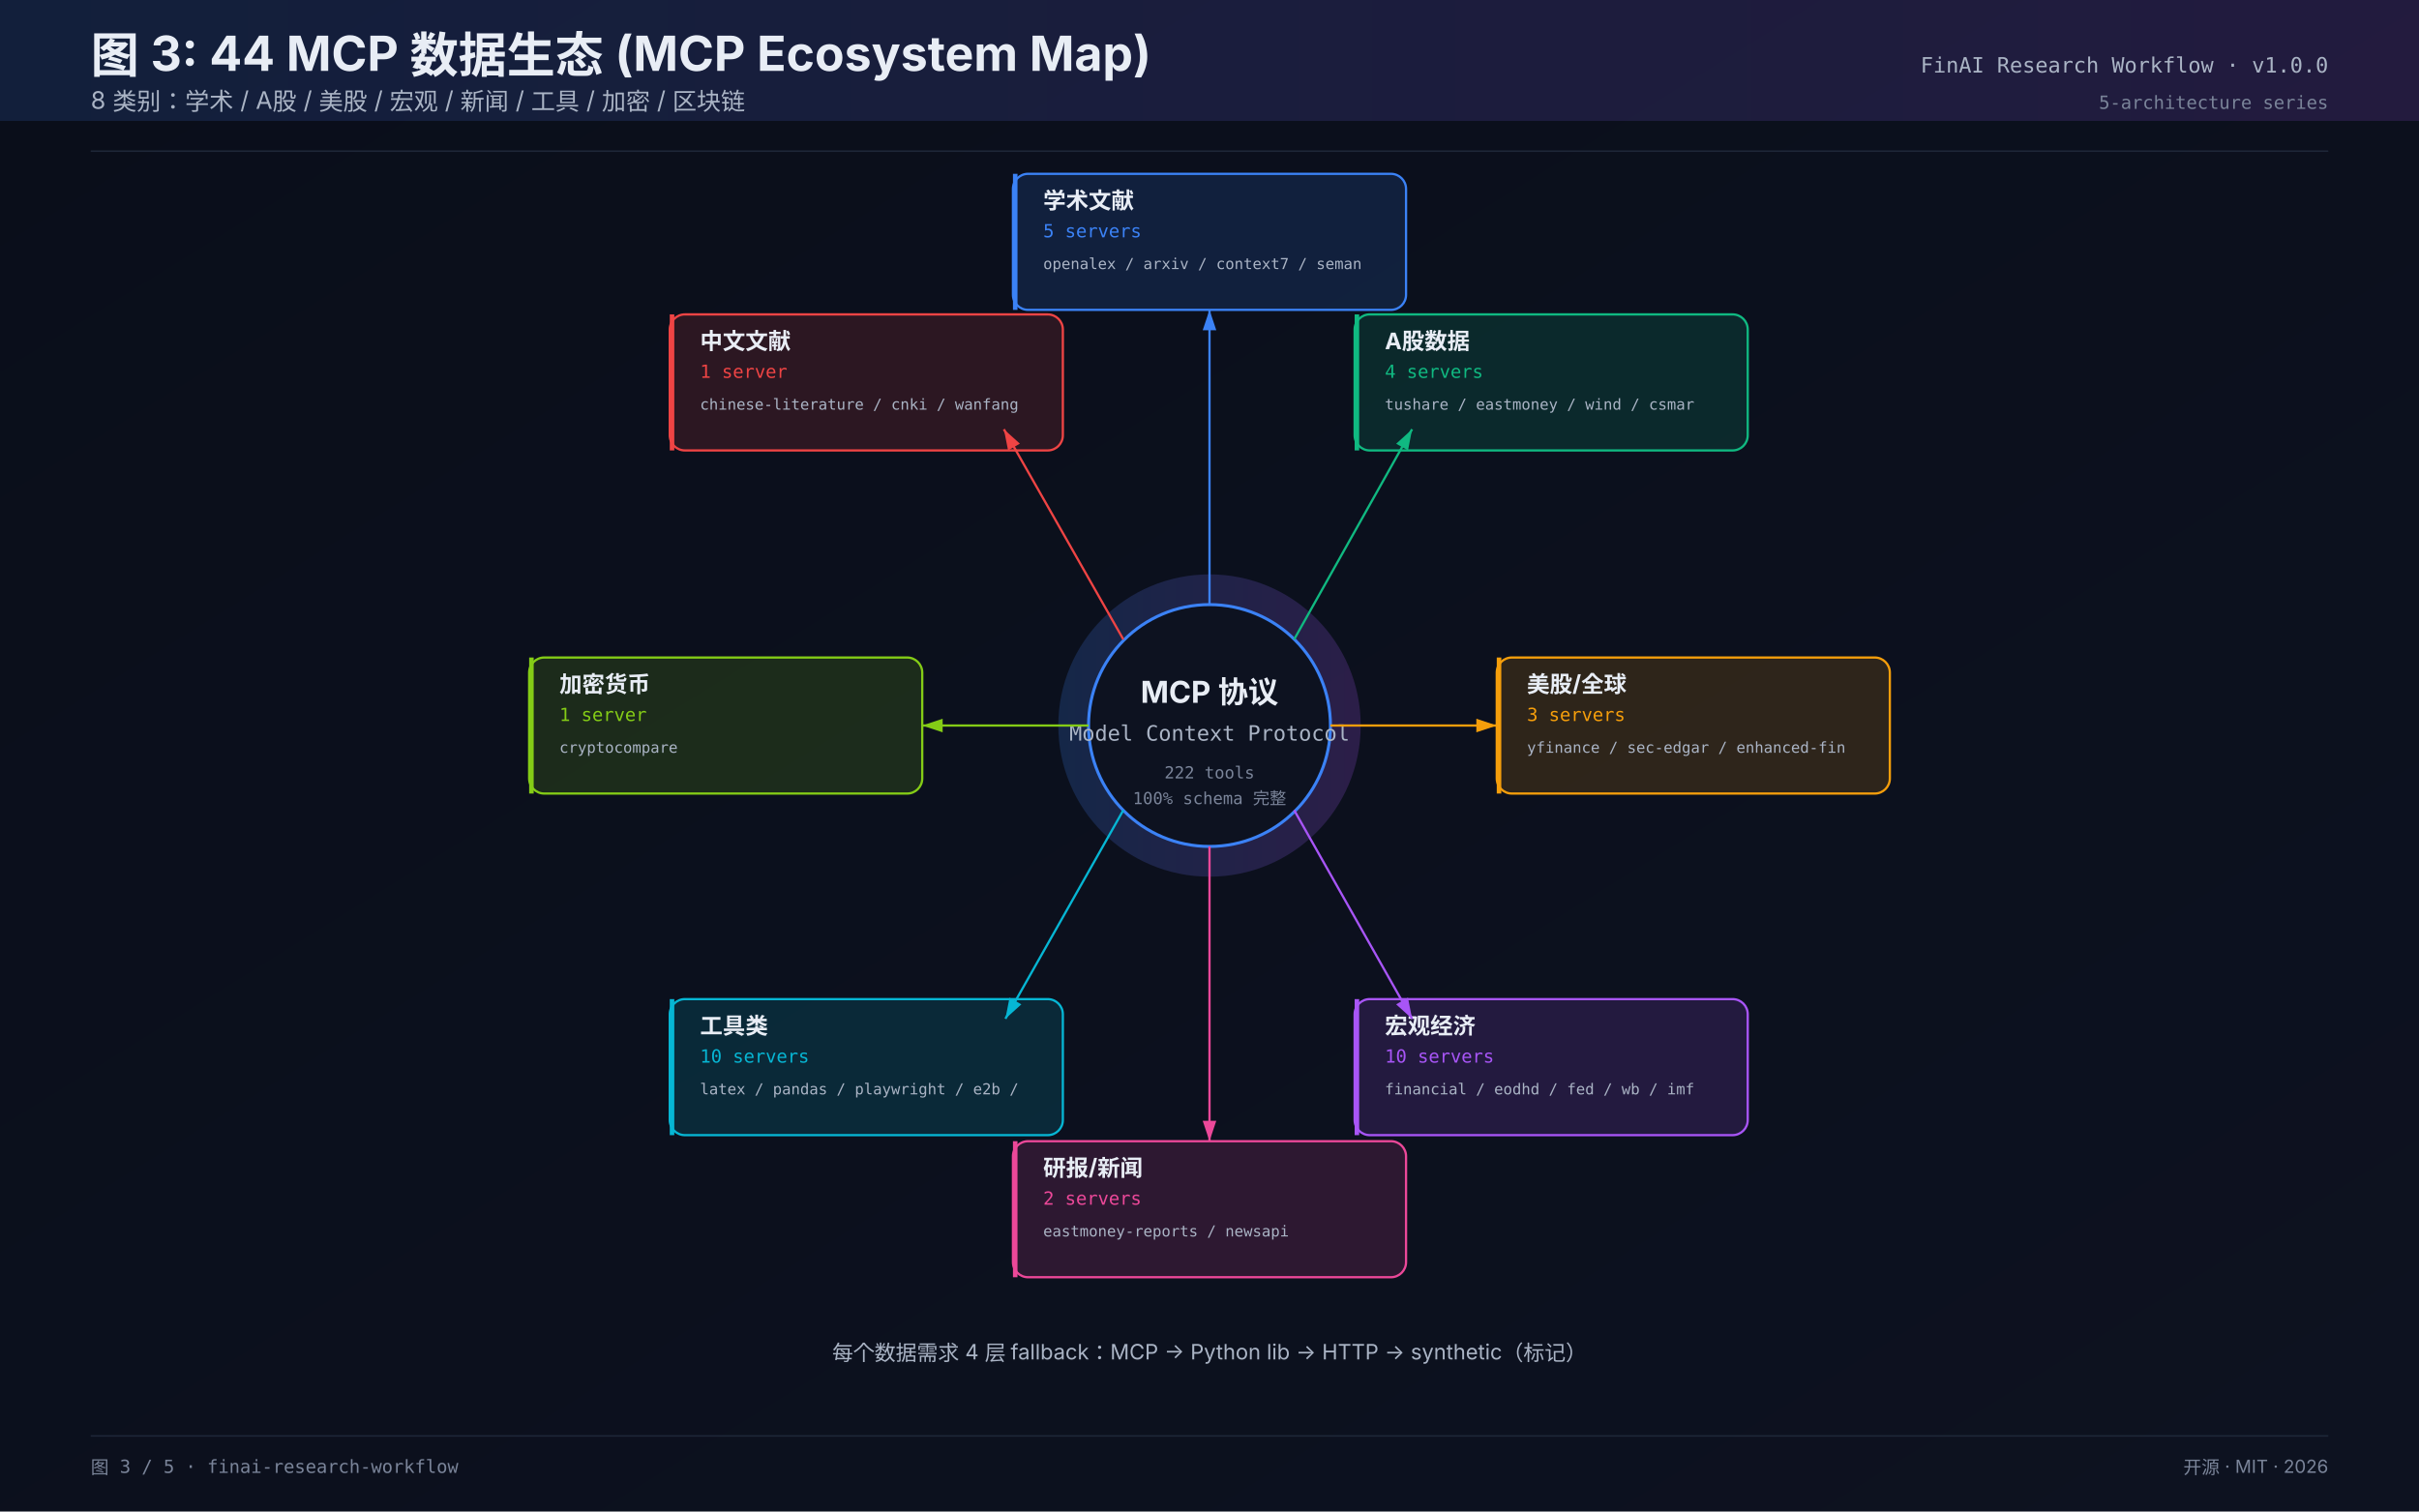
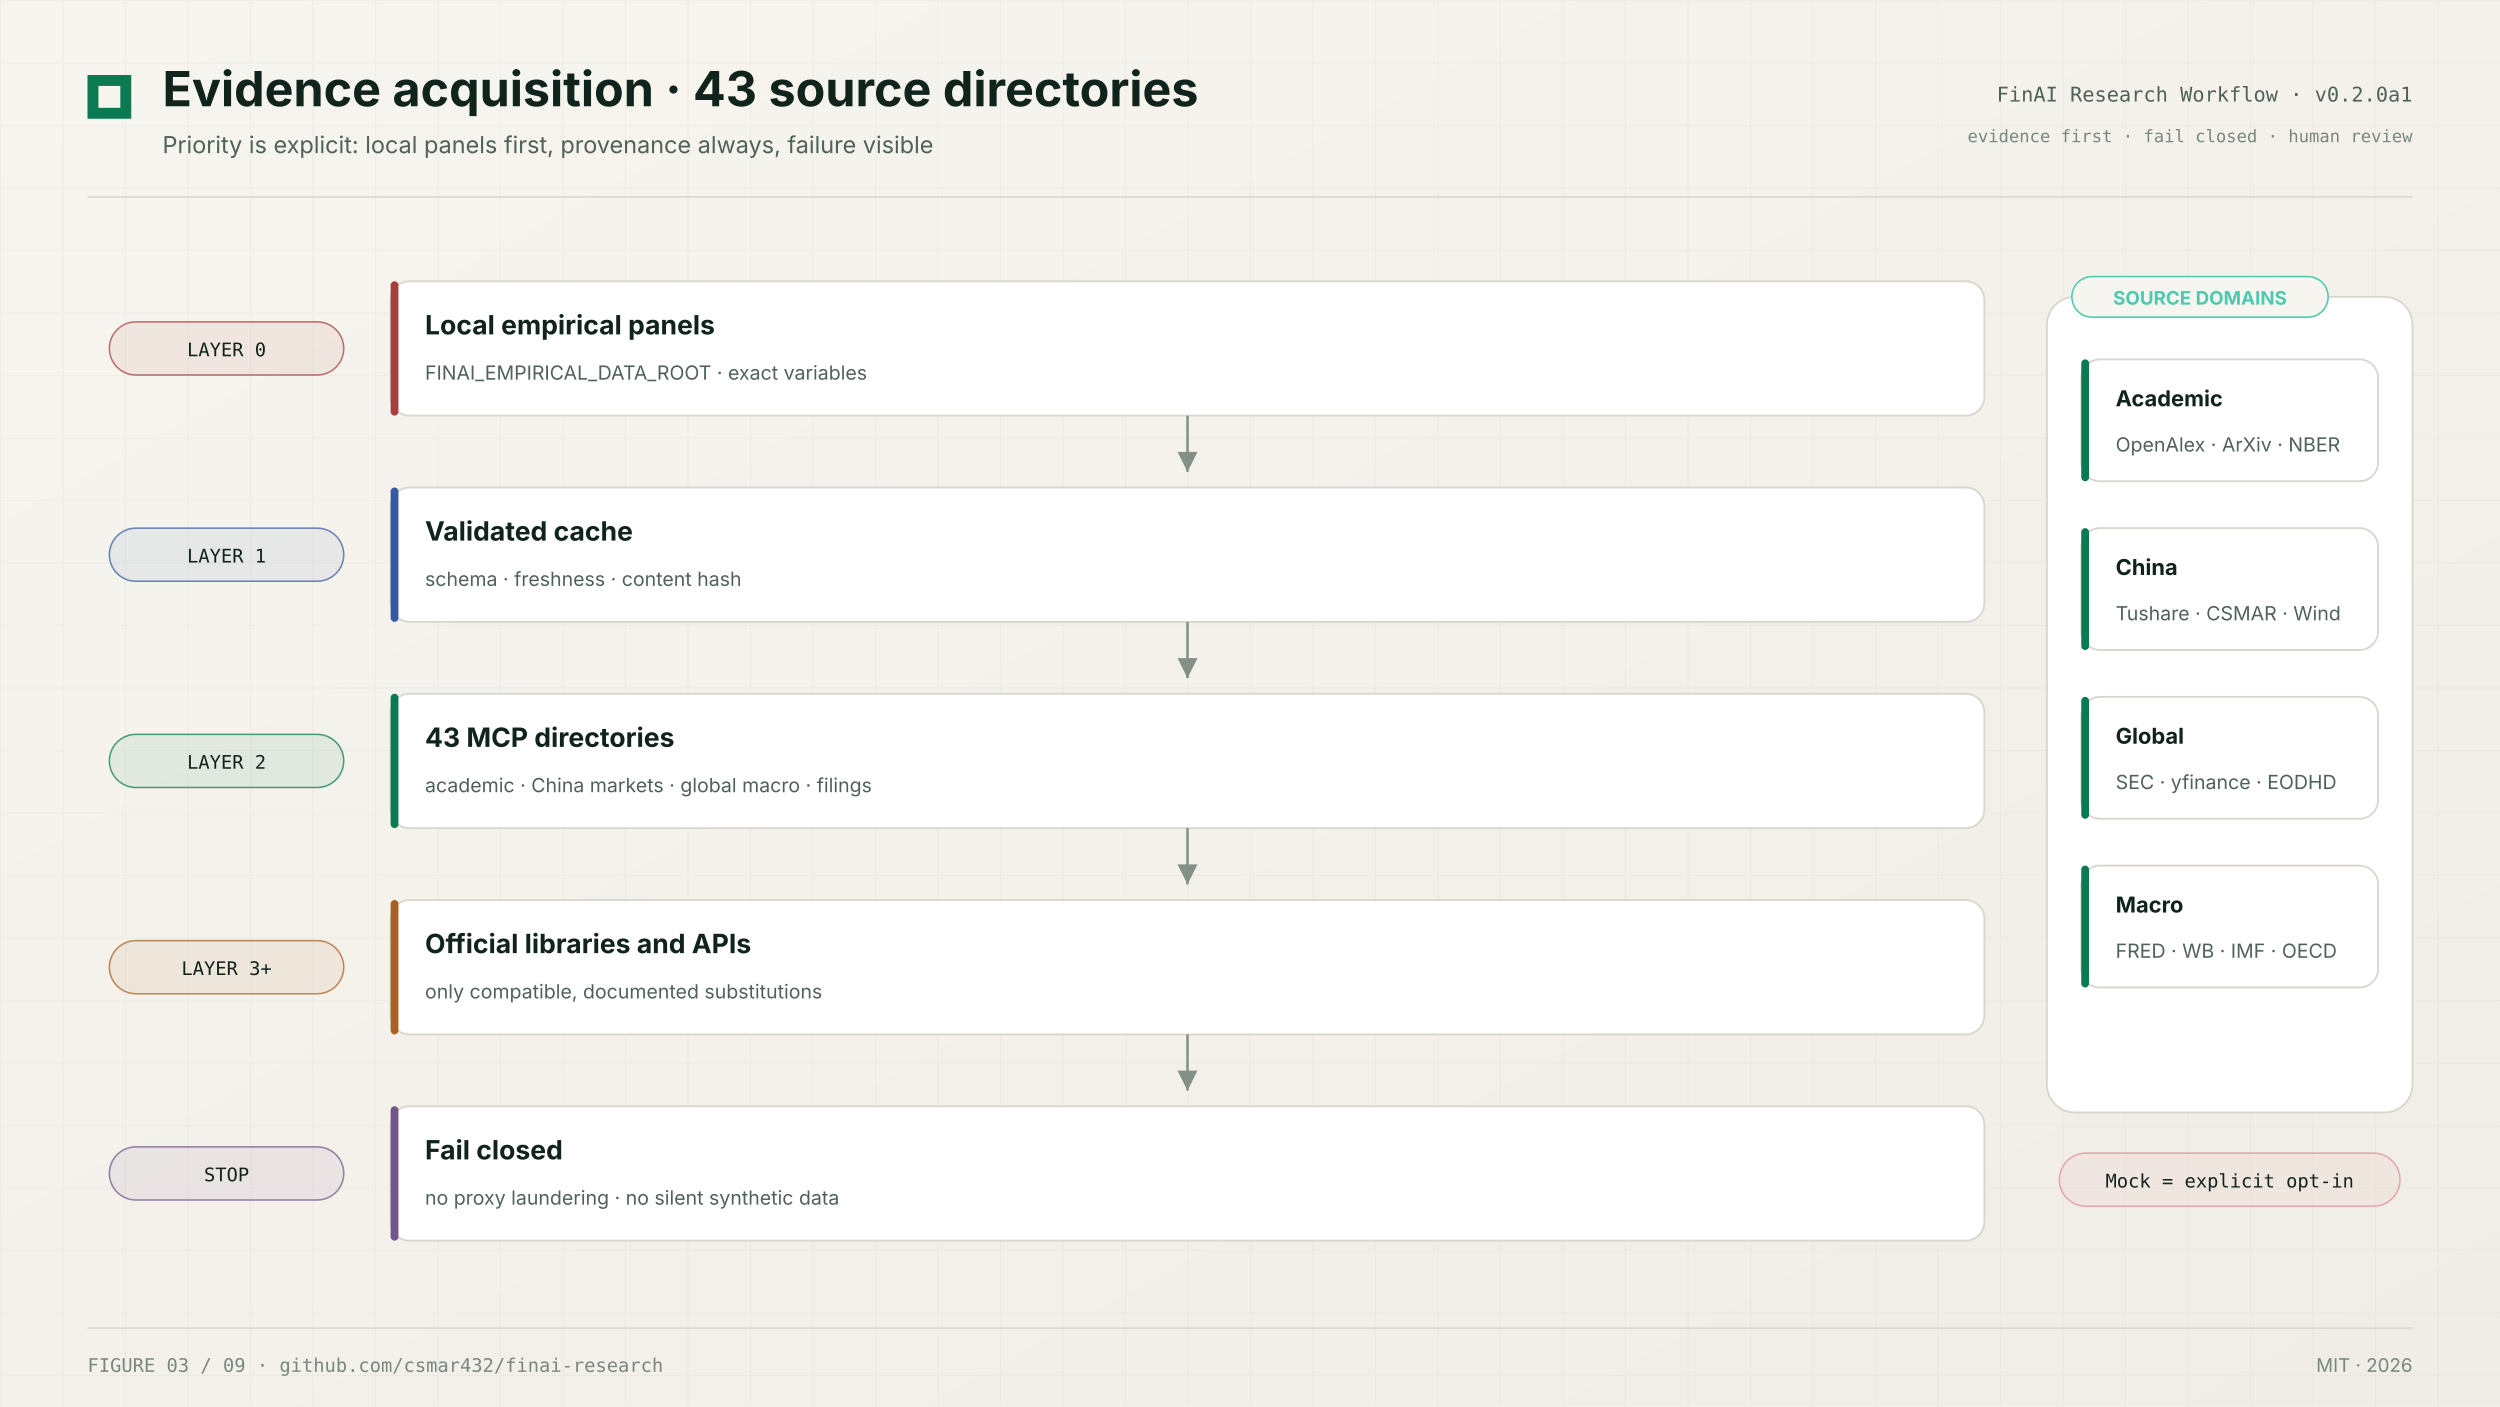
- <svg xmlns="http://www.w3.org/2000/svg" viewBox="0 0 1600 1000" font-family="'SF Pro Text', 'Segoe UI', system-ui, -apple-system, sans-serif">
+ <svg xmlns="http://www.w3.org/2000/svg" viewBox="0 0 1600 900" role="img">
  <defs>
    <linearGradient id="bgGrad" x1="0" y1="0" x2="1" y2="1">
-       <stop offset="0%" stop-color="#0a0e1a" />
-       <stop offset="100%" stop-color="#0d1220" />
+       <stop offset="0%" stop-color="#f7f5ef" />
+       <stop offset="100%" stop-color="#efede5" />
    </linearGradient>
-     <linearGradient id="hdrGrad" x1="0" y1="0" x2="1" y2="0">
-       <stop offset="0%" stop-color="#3b82f6" />
-       <stop offset="100%" stop-color="#a855f7" />
-     </linearGradient>
+     <pattern id="grid" width="40" height="40" patternUnits="userSpaceOnUse">
+       <path d="M 40 0 L 0 0 0 40" fill="none" stroke="#d8d6cd" stroke-width="1" opacity="0.30" />
+     </pattern>
  </defs>
  <rect width="100%" height="100%" fill="url(#bgGrad)" />
-   <rect x="0" y="0" width="1600" height="80" fill="url(#hdrGrad)" opacity="0.15" />
-   <text x="60" y="48" fill="#e8edf5" font-size="32" font-weight="700" font-family="'SF Pro Text', 'Segoe UI', system-ui, -apple-system, sans-serif">图 3: 44 MCP 数据生态 (MCP Ecosystem Map)</text>
-   <text x="60" y="72" fill="#aab4c5" font-size="16" font-family="'SF Pro Text', 'Segoe UI', system-ui, -apple-system, sans-serif">8 类别：学术 / A股 / 美股 / 宏观 / 新闻 / 工具 / 加密 / 区块链</text>
-   <text x="1540" y="48" fill="#aab4c5" font-size="14" text-anchor="end" font-family="'SF Mono', 'JetBrains Mono', 'Cascadia Code', monospace">FinAI Research Workflow · v1.0.0</text>
-   <text x="1540" y="72" fill="#7a8499" font-size="12" text-anchor="end" font-family="'SF Mono', 'JetBrains Mono', 'Cascadia Code', monospace">5-architecture series</text>
-   <line x1="60" y1="100" x2="1540" y2="100" stroke="#1e2738" stroke-width="1" />
+   <rect width="100%" height="100%" fill="url(#grid)" />
+   <path d="M56 48h28v28H56z M63 55v14h14V55z" fill="#0b7a53" fill-rule="evenodd" />
+   <text x="104" y="68" fill="#10231c" font-size="31" font-weight="720" font-family="'Inter', 'SF Pro Text', 'Segoe UI', system-ui, -apple-system, sans-serif">Evidence acquisition · 43 source directories</text>
+   <text x="104" y="98" fill="#4f6259" font-size="15" font-family="'Inter', 'SF Pro Text', 'Segoe UI', system-ui, -apple-system, sans-serif">Priority is explicit: local panels first, provenance always, failure visible</text>
+   <text x="1544" y="65" fill="#4f6259" font-size="13" text-anchor="end" font-family="'SF Mono', 'JetBrains Mono', 'Cascadia Code', monospace">FinAI Research Workflow · v0.2.0a1</text>
+   <text x="1544" y="91" fill="#77877f" font-size="11" text-anchor="end" font-family="'SF Mono', 'JetBrains Mono', 'Cascadia Code', monospace">evidence first · fail closed · human review</text>
+   <line x1="56" y1="126" x2="1544" y2="126" stroke="#d8d6cd" />
  <g>
-     <circle cx="800" cy="480" r="100" fill="url(#hdrGrad)" opacity="0.2" />
-     <circle cx="800" cy="480" r="80" fill="#0d1220" stroke="#3b82f6" stroke-width="2" />
-     <text x="800" y="465" fill="#e8edf5" font-size="20" font-weight="700" text-anchor="middle" font-family="'SF Pro Text', 'Segoe UI', system-ui, -apple-system, sans-serif">MCP 协议</text>
-     <text x="800" y="490" fill="#aab4c5" font-size="14" text-anchor="middle" font-family="'SF Mono', 'JetBrains Mono', 'Cascadia Code', monospace">Model Context Protocol</text>
-     <text x="800" y="515" fill="#7a8499" font-size="11" text-anchor="middle" font-family="'SF Mono', 'JetBrains Mono', 'Cascadia Code', monospace">222 tools</text>
-     <text x="800" y="532" fill="#7a8499" font-size="11" text-anchor="middle" font-family="'SF Mono', 'JetBrains Mono', 'Cascadia Code', monospace">100% schema 完整</text>
+     <rect x="70" y="206" width="150" height="34" rx="17" fill="#a63f3f" fill-opacity="0.08" stroke="#a63f3f" stroke-opacity="0.72" />
+     <text x="145.0" y="228" fill="#10231c" font-size="12" text-anchor="middle" font-family="'SF Mono', 'JetBrains Mono', 'Cascadia Code', monospace">LAYER 0</text>
  </g>
  <g>
-     <rect x="670" y="115" width="260" height="90" rx="10" fill="#3b82f6" fill-opacity="0.15" stroke="#3b82f6" stroke-width="1.5" />
-     <rect x="670" y="115" width="3" height="90" fill="#3b82f6" />
-     <text x="690" y="138" fill="#e8edf5" font-size="15" font-weight="700" font-family="'SF Pro Text', 'Segoe UI', system-ui, -apple-system, sans-serif">学术文献</text>
-     <text x="690" y="157" fill="#3b82f6" font-size="12" font-family="'SF Mono', 'JetBrains Mono', 'Cascadia Code', monospace">5 servers</text>
-     <text x="690" y="178" fill="#aab4c5" font-size="10" font-family="'SF Mono', 'JetBrains Mono', 'Cascadia Code', monospace">openalex / arxiv / context7 / seman</text>
+     <rect x="250" y="180" width="1020" height="86" rx="12" fill="#ffffff" stroke="#d8d6cd" stroke-width="1.2" />
+     <rect x="250" y="180" width="5" height="86" rx="2.5" fill="#a63f3f" />
+     <text x="272" y="214.0" fill="#10231c" font-size="17" font-weight="680" font-family="'Inter', 'SF Pro Text', 'Segoe UI', system-ui, -apple-system, sans-serif">Local empirical panels</text>
+     <text x="272" y="243.0" fill="#4f6259" font-size="12.5" font-family="'Inter', 'SF Pro Text', 'Segoe UI', system-ui, -apple-system, sans-serif">FINAI_EMPIRICAL_DATA_ROOT · exact variables</text>
  </g>
  <g>
    <defs>
-       <marker id="ah_800_400" markerWidth="10" markerHeight="10" refX="9" refY="3" orient="auto">
-         <path d="M0,0 L0,6 L9,3 z" fill="#3b82f6" />
+       <marker id="arrowm760-266-760-302" markerWidth="9" markerHeight="8" refX="8" refY="4" orient="auto">
+         <path d="M0,0 L0,8 L8,4 z" fill="#829087" />
      </marker>
    </defs>
-     <line x1="800" y1="400" x2="800" y2="205" stroke="#3b82f6" stroke-width="1.5" marker-end="url(#ah_800_400)" />
+     <line x1="760" y1="266" x2="760" y2="302" stroke="#829087" stroke-width="1.6" marker-end="url(#arrowm760-266-760-302)" />
  </g>
  <g>
-     <rect x="896" y="208" width="260" height="90" rx="10" fill="#10b981" fill-opacity="0.15" stroke="#10b981" stroke-width="1.5" />
-     <rect x="896" y="208" width="3" height="90" fill="#10b981" />
-     <text x="916" y="231" fill="#e8edf5" font-size="15" font-weight="700" font-family="'SF Pro Text', 'Segoe UI', system-ui, -apple-system, sans-serif">A股数据</text>
-     <text x="916" y="250" fill="#10b981" font-size="12" font-family="'SF Mono', 'JetBrains Mono', 'Cascadia Code', monospace">4 servers</text>
-     <text x="916" y="271" fill="#aab4c5" font-size="10" font-family="'SF Mono', 'JetBrains Mono', 'Cascadia Code', monospace">tushare / eastmoney / wind / csmar</text>
+     <rect x="70" y="338" width="150" height="34" rx="17" fill="#3659a2" fill-opacity="0.08" stroke="#3659a2" stroke-opacity="0.72" />
+     <text x="145.0" y="360" fill="#10231c" font-size="12" text-anchor="middle" font-family="'SF Mono', 'JetBrains Mono', 'Cascadia Code', monospace">LAYER 1</text>
+   </g>
+   <g>
+     <rect x="250" y="312" width="1020" height="86" rx="12" fill="#ffffff" stroke="#d8d6cd" stroke-width="1.2" />
+     <rect x="250" y="312" width="5" height="86" rx="2.5" fill="#3659a2" />
+     <text x="272" y="346.0" fill="#10231c" font-size="17" font-weight="680" font-family="'Inter', 'SF Pro Text', 'Segoe UI', system-ui, -apple-system, sans-serif">Validated cache</text>
+     <text x="272" y="375.0" fill="#4f6259" font-size="12.5" font-family="'Inter', 'SF Pro Text', 'Segoe UI', system-ui, -apple-system, sans-serif">schema · freshness · content hash</text>
  </g>
  <g>
    <defs>
-       <marker id="ah_856_423" markerWidth="10" markerHeight="10" refX="9" refY="3" orient="auto">
-         <path d="M0,0 L0,6 L9,3 z" fill="#10b981" />
+       <marker id="arrowm760-398-760-434" markerWidth="9" markerHeight="8" refX="8" refY="4" orient="auto">
+         <path d="M0,0 L0,8 L8,4 z" fill="#829087" />
      </marker>
    </defs>
-     <line x1="856" y1="423" x2="934" y2="284" stroke="#10b981" stroke-width="1.5" marker-end="url(#ah_856_423)" />
+     <line x1="760" y1="398" x2="760" y2="434" stroke="#829087" stroke-width="1.6" marker-end="url(#arrowm760-398-760-434)" />
  </g>
  <g>
-     <rect x="990" y="435" width="260" height="90" rx="10" fill="#f59e0b" fill-opacity="0.15" stroke="#f59e0b" stroke-width="1.5" />
-     <rect x="990" y="435" width="3" height="90" fill="#f59e0b" />
-     <text x="1010" y="458" fill="#e8edf5" font-size="15" font-weight="700" font-family="'SF Pro Text', 'Segoe UI', system-ui, -apple-system, sans-serif">美股/全球</text>
-     <text x="1010" y="477" fill="#f59e0b" font-size="12" font-family="'SF Mono', 'JetBrains Mono', 'Cascadia Code', monospace">3 servers</text>
-     <text x="1010" y="498" fill="#aab4c5" font-size="10" font-family="'SF Mono', 'JetBrains Mono', 'Cascadia Code', monospace">yfinance / sec-edgar / enhanced-fin</text>
+     <rect x="70" y="470" width="150" height="34" rx="17" fill="#0b7a53" fill-opacity="0.08" stroke="#0b7a53" stroke-opacity="0.72" />
+     <text x="145.0" y="492" fill="#10231c" font-size="12" text-anchor="middle" font-family="'SF Mono', 'JetBrains Mono', 'Cascadia Code', monospace">LAYER 2</text>
+   </g>
+   <g>
+     <rect x="250" y="444" width="1020" height="86" rx="12" fill="#ffffff" stroke="#d8d6cd" stroke-width="1.2" />
+     <rect x="250" y="444" width="5" height="86" rx="2.5" fill="#0b7a53" />
+     <text x="272" y="478.0" fill="#10231c" font-size="17" font-weight="680" font-family="'Inter', 'SF Pro Text', 'Segoe UI', system-ui, -apple-system, sans-serif">43 MCP directories</text>
+     <text x="272" y="507.0" fill="#4f6259" font-size="12.5" font-family="'Inter', 'SF Pro Text', 'Segoe UI', system-ui, -apple-system, sans-serif">academic · China markets · global macro · filings</text>
  </g>
  <g>
    <defs>
-       <marker id="ah_880_480" markerWidth="10" markerHeight="10" refX="9" refY="3" orient="auto">
-         <path d="M0,0 L0,6 L9,3 z" fill="#f59e0b" />
+       <marker id="arrowm760-530-760-566" markerWidth="9" markerHeight="8" refX="8" refY="4" orient="auto">
+         <path d="M0,0 L0,8 L8,4 z" fill="#829087" />
      </marker>
    </defs>
-     <line x1="880" y1="480" x2="990" y2="480" stroke="#f59e0b" stroke-width="1.5" marker-end="url(#ah_880_480)" />
+     <line x1="760" y1="530" x2="760" y2="566" stroke="#829087" stroke-width="1.6" marker-end="url(#arrowm760-530-760-566)" />
  </g>
  <g>
-     <rect x="896" y="661" width="260" height="90" rx="10" fill="#a855f7" fill-opacity="0.15" stroke="#a855f7" stroke-width="1.5" />
-     <rect x="896" y="661" width="3" height="90" fill="#a855f7" />
-     <text x="916" y="684" fill="#e8edf5" font-size="15" font-weight="700" font-family="'SF Pro Text', 'Segoe UI', system-ui, -apple-system, sans-serif">宏观经济</text>
-     <text x="916" y="703" fill="#a855f7" font-size="12" font-family="'SF Mono', 'JetBrains Mono', 'Cascadia Code', monospace">10 servers</text>
-     <text x="916" y="724" fill="#aab4c5" font-size="10" font-family="'SF Mono', 'JetBrains Mono', 'Cascadia Code', monospace">financial / eodhd / fed / wb / imf </text>
+     <rect x="70" y="602" width="150" height="34" rx="17" fill="#a96024" fill-opacity="0.08" stroke="#a96024" stroke-opacity="0.72" />
+     <text x="145.0" y="624" fill="#10231c" font-size="12" text-anchor="middle" font-family="'SF Mono', 'JetBrains Mono', 'Cascadia Code', monospace">LAYER 3+</text>
+   </g>
+   <g>
+     <rect x="250" y="576" width="1020" height="86" rx="12" fill="#ffffff" stroke="#d8d6cd" stroke-width="1.2" />
+     <rect x="250" y="576" width="5" height="86" rx="2.5" fill="#a96024" />
+     <text x="272" y="610.0" fill="#10231c" font-size="17" font-weight="680" font-family="'Inter', 'SF Pro Text', 'Segoe UI', system-ui, -apple-system, sans-serif">Official libraries and APIs</text>
+     <text x="272" y="639.0" fill="#4f6259" font-size="12.5" font-family="'Inter', 'SF Pro Text', 'Segoe UI', system-ui, -apple-system, sans-serif">only compatible, documented substitutions</text>
  </g>
  <g>
    <defs>
-       <marker id="ah_856_536" markerWidth="10" markerHeight="10" refX="9" refY="3" orient="auto">
-         <path d="M0,0 L0,6 L9,3 z" fill="#a855f7" />
+       <marker id="arrowm760-662-760-698" markerWidth="9" markerHeight="8" refX="8" refY="4" orient="auto">
+         <path d="M0,0 L0,8 L8,4 z" fill="#829087" />
      </marker>
    </defs>
-     <line x1="856" y1="536" x2="934" y2="674" stroke="#a855f7" stroke-width="1.5" marker-end="url(#ah_856_536)" />
+     <line x1="760" y1="662" x2="760" y2="698" stroke="#829087" stroke-width="1.6" marker-end="url(#arrowm760-662-760-698)" />
  </g>
  <g>
-     <rect x="670" y="755" width="260" height="90" rx="10" fill="#ec4899" fill-opacity="0.15" stroke="#ec4899" stroke-width="1.5" />
-     <rect x="670" y="755" width="3" height="90" fill="#ec4899" />
-     <text x="690" y="778" fill="#e8edf5" font-size="15" font-weight="700" font-family="'SF Pro Text', 'Segoe UI', system-ui, -apple-system, sans-serif">研报/新闻</text>
-     <text x="690" y="797" fill="#ec4899" font-size="12" font-family="'SF Mono', 'JetBrains Mono', 'Cascadia Code', monospace">2 servers</text>
-     <text x="690" y="818" fill="#aab4c5" font-size="10" font-family="'SF Mono', 'JetBrains Mono', 'Cascadia Code', monospace">eastmoney-reports / newsapi</text>
+     <rect x="70" y="734" width="150" height="34" rx="17" fill="#71558b" fill-opacity="0.08" stroke="#71558b" stroke-opacity="0.72" />
+     <text x="145.0" y="756" fill="#10231c" font-size="12" text-anchor="middle" font-family="'SF Mono', 'JetBrains Mono', 'Cascadia Code', monospace">STOP</text>
  </g>
  <g>
-     <defs>
-       <marker id="ah_800_560" markerWidth="10" markerHeight="10" refX="9" refY="3" orient="auto">
-         <path d="M0,0 L0,6 L9,3 z" fill="#ec4899" />
-       </marker>
-     </defs>
-     <line x1="800" y1="560" x2="800" y2="755" stroke="#ec4899" stroke-width="1.5" marker-end="url(#ah_800_560)" />
+     <rect x="250" y="708" width="1020" height="86" rx="12" fill="#ffffff" stroke="#d8d6cd" stroke-width="1.2" />
+     <rect x="250" y="708" width="5" height="86" rx="2.5" fill="#71558b" />
+     <text x="272" y="742.0" fill="#10231c" font-size="17" font-weight="680" font-family="'Inter', 'SF Pro Text', 'Segoe UI', system-ui, -apple-system, sans-serif">Fail closed</text>
+     <text x="272" y="771.0" fill="#4f6259" font-size="12.5" font-family="'Inter', 'SF Pro Text', 'Segoe UI', system-ui, -apple-system, sans-serif">no proxy laundering · no silent synthetic data</text>
  </g>
  <g>
-     <rect x="443" y="661" width="260" height="90" rx="10" fill="#06b6d4" fill-opacity="0.15" stroke="#06b6d4" stroke-width="1.5" />
-     <rect x="443" y="661" width="3" height="90" fill="#06b6d4" />
-     <text x="463" y="684" fill="#e8edf5" font-size="15" font-weight="700" font-family="'SF Pro Text', 'Segoe UI', system-ui, -apple-system, sans-serif">工具类</text>
-     <text x="463" y="703" fill="#06b6d4" font-size="12" font-family="'SF Mono', 'JetBrains Mono', 'Cascadia Code', monospace">10 servers</text>
-     <text x="463" y="724" fill="#aab4c5" font-size="10" font-family="'SF Mono', 'JetBrains Mono', 'Cascadia Code', monospace">latex / pandas / playwright / e2b /</text>
+     <rect x="1310" y="190" width="234" height="522" rx="18" fill="#ffffff" stroke="#d8d6cd" stroke-width="1.2" />
+     <rect x="1326" y="177" width="164" height="26" rx="13" fill="#f7f5ef" stroke="#4cc9b0" />
+     <text x="1408.0" y="195" fill="#4cc9b0" font-size="12" font-weight="700" text-anchor="middle" font-family="'Inter', 'SF Pro Text', 'Segoe UI', system-ui, -apple-system, sans-serif">SOURCE DOMAINS</text>
  </g>
  <g>
-     <defs>
-       <marker id="ah_743_536" markerWidth="10" markerHeight="10" refX="9" refY="3" orient="auto">
-         <path d="M0,0 L0,6 L9,3 z" fill="#06b6d4" />
-       </marker>
-     </defs>
-     <line x1="743" y1="536" x2="665" y2="674" stroke="#06b6d4" stroke-width="1.5" marker-end="url(#ah_743_536)" />
+     <rect x="1332" y="230" width="190" height="78" rx="12" fill="#ffffff" stroke="#d8d6cd" stroke-width="1.2" />
+     <rect x="1332" y="230" width="5" height="78" rx="2.5" fill="#0b7a53" />
+     <text x="1354" y="260.0" fill="#10231c" font-size="14" font-weight="680" font-family="'Inter', 'SF Pro Text', 'Segoe UI', system-ui, -apple-system, sans-serif">Academic</text>
+     <text x="1354" y="289.0" fill="#4f6259" font-size="12.5" font-family="'Inter', 'SF Pro Text', 'Segoe UI', system-ui, -apple-system, sans-serif">OpenAlex · ArXiv · NBER</text>
  </g>
  <g>
-     <rect x="350" y="435" width="260" height="90" rx="10" fill="#84cc16" fill-opacity="0.15" stroke="#84cc16" stroke-width="1.5" />
-     <rect x="350" y="435" width="3" height="90" fill="#84cc16" />
-     <text x="370" y="458" fill="#e8edf5" font-size="15" font-weight="700" font-family="'SF Pro Text', 'Segoe UI', system-ui, -apple-system, sans-serif">加密货币</text>
-     <text x="370" y="477" fill="#84cc16" font-size="12" font-family="'SF Mono', 'JetBrains Mono', 'Cascadia Code', monospace">1 server</text>
-     <text x="370" y="498" fill="#aab4c5" font-size="10" font-family="'SF Mono', 'JetBrains Mono', 'Cascadia Code', monospace">cryptocompare</text>
+     <rect x="1332" y="338" width="190" height="78" rx="12" fill="#ffffff" stroke="#d8d6cd" stroke-width="1.2" />
+     <rect x="1332" y="338" width="5" height="78" rx="2.5" fill="#0b7a53" />
+     <text x="1354" y="368.0" fill="#10231c" font-size="14" font-weight="680" font-family="'Inter', 'SF Pro Text', 'Segoe UI', system-ui, -apple-system, sans-serif">China</text>
+     <text x="1354" y="397.0" fill="#4f6259" font-size="12.5" font-family="'Inter', 'SF Pro Text', 'Segoe UI', system-ui, -apple-system, sans-serif">Tushare · CSMAR · Wind</text>
  </g>
  <g>
-     <defs>
-       <marker id="ah_720_480" markerWidth="10" markerHeight="10" refX="9" refY="3" orient="auto">
-         <path d="M0,0 L0,6 L9,3 z" fill="#84cc16" />
-       </marker>
-     </defs>
-     <line x1="720" y1="480" x2="610" y2="480" stroke="#84cc16" stroke-width="1.5" marker-end="url(#ah_720_480)" />
+     <rect x="1332" y="446" width="190" height="78" rx="12" fill="#ffffff" stroke="#d8d6cd" stroke-width="1.2" />
+     <rect x="1332" y="446" width="5" height="78" rx="2.5" fill="#0b7a53" />
+     <text x="1354" y="476.0" fill="#10231c" font-size="14" font-weight="680" font-family="'Inter', 'SF Pro Text', 'Segoe UI', system-ui, -apple-system, sans-serif">Global</text>
+     <text x="1354" y="505.0" fill="#4f6259" font-size="12.5" font-family="'Inter', 'SF Pro Text', 'Segoe UI', system-ui, -apple-system, sans-serif">SEC · yfinance · EODHD</text>
  </g>
  <g>
-     <rect x="443" y="208" width="260" height="90" rx="10" fill="#ef4444" fill-opacity="0.15" stroke="#ef4444" stroke-width="1.5" />
-     <rect x="443" y="208" width="3" height="90" fill="#ef4444" />
-     <text x="463" y="231" fill="#e8edf5" font-size="15" font-weight="700" font-family="'SF Pro Text', 'Segoe UI', system-ui, -apple-system, sans-serif">中文文献</text>
-     <text x="463" y="250" fill="#ef4444" font-size="12" font-family="'SF Mono', 'JetBrains Mono', 'Cascadia Code', monospace">1 server</text>
-     <text x="463" y="271" fill="#aab4c5" font-size="10" font-family="'SF Mono', 'JetBrains Mono', 'Cascadia Code', monospace">chinese-literature / cnki / wanfang</text>
+     <rect x="1332" y="554" width="190" height="78" rx="12" fill="#ffffff" stroke="#d8d6cd" stroke-width="1.2" />
+     <rect x="1332" y="554" width="5" height="78" rx="2.5" fill="#0b7a53" />
+     <text x="1354" y="584.0" fill="#10231c" font-size="14" font-weight="680" font-family="'Inter', 'SF Pro Text', 'Segoe UI', system-ui, -apple-system, sans-serif">Macro</text>
+     <text x="1354" y="613.0" fill="#4f6259" font-size="12.5" font-family="'Inter', 'SF Pro Text', 'Segoe UI', system-ui, -apple-system, sans-serif">FRED · WB · IMF · OECD</text>
  </g>
  <g>
-     <defs>
-       <marker id="ah_743_423" markerWidth="10" markerHeight="10" refX="9" refY="3" orient="auto">
-         <path d="M0,0 L0,6 L9,3 z" fill="#ef4444" />
-       </marker>
-     </defs>
-     <line x1="743" y1="423" x2="664" y2="284" stroke="#ef4444" stroke-width="1.5" marker-end="url(#ah_743_423)" />
+     <rect x="1318" y="738" width="218" height="34" rx="17" fill="#e38b96" fill-opacity="0.08" stroke="#e38b96" stroke-opacity="0.72" />
+     <text x="1427.0" y="760" fill="#10231c" font-size="12" text-anchor="middle" font-family="'SF Mono', 'JetBrains Mono', 'Cascadia Code', monospace">Mock = explicit opt-in</text>
  </g>
-   <text x="800.0" y="900" fill="#aab4c5" font-size="14" text-anchor="middle" font-family="'SF Pro Text', 'Segoe UI', system-ui, -apple-system, sans-serif">每个数据需求 4 层 fallback：MCP → Python lib → HTTP → synthetic（标记）</text>
-   <line x1="60" y1="950" x2="1540" y2="950" stroke="#1e2738" stroke-width="1" />
-   <text x="60" y="975" fill="#7a8499" font-size="12" font-family="'SF Mono', 'JetBrains Mono', 'Cascadia Code', monospace">图 3 / 5 · finai-research-workflow</text>
-   <text x="1540" y="975" fill="#7a8499" font-size="12" text-anchor="end" font-family="'SF Pro Text', 'Segoe UI', system-ui, -apple-system, sans-serif">开源 · MIT · 2026</text>
+   <line x1="56" y1="850" x2="1544" y2="850" stroke="#d8d6cd" />
+   <text x="56" y="878" fill="#77877f" font-size="12" font-family="'SF Mono', 'JetBrains Mono', 'Cascadia Code', monospace">FIGURE 03 / 09 · github.com/csmar432/finai-research</text>
+   <text x="1544" y="878" fill="#77877f" font-size="12" text-anchor="end" font-family="'Inter', 'SF Pro Text', 'Segoe UI', system-ui, -apple-system, sans-serif">MIT · 2026</text>
</svg>
